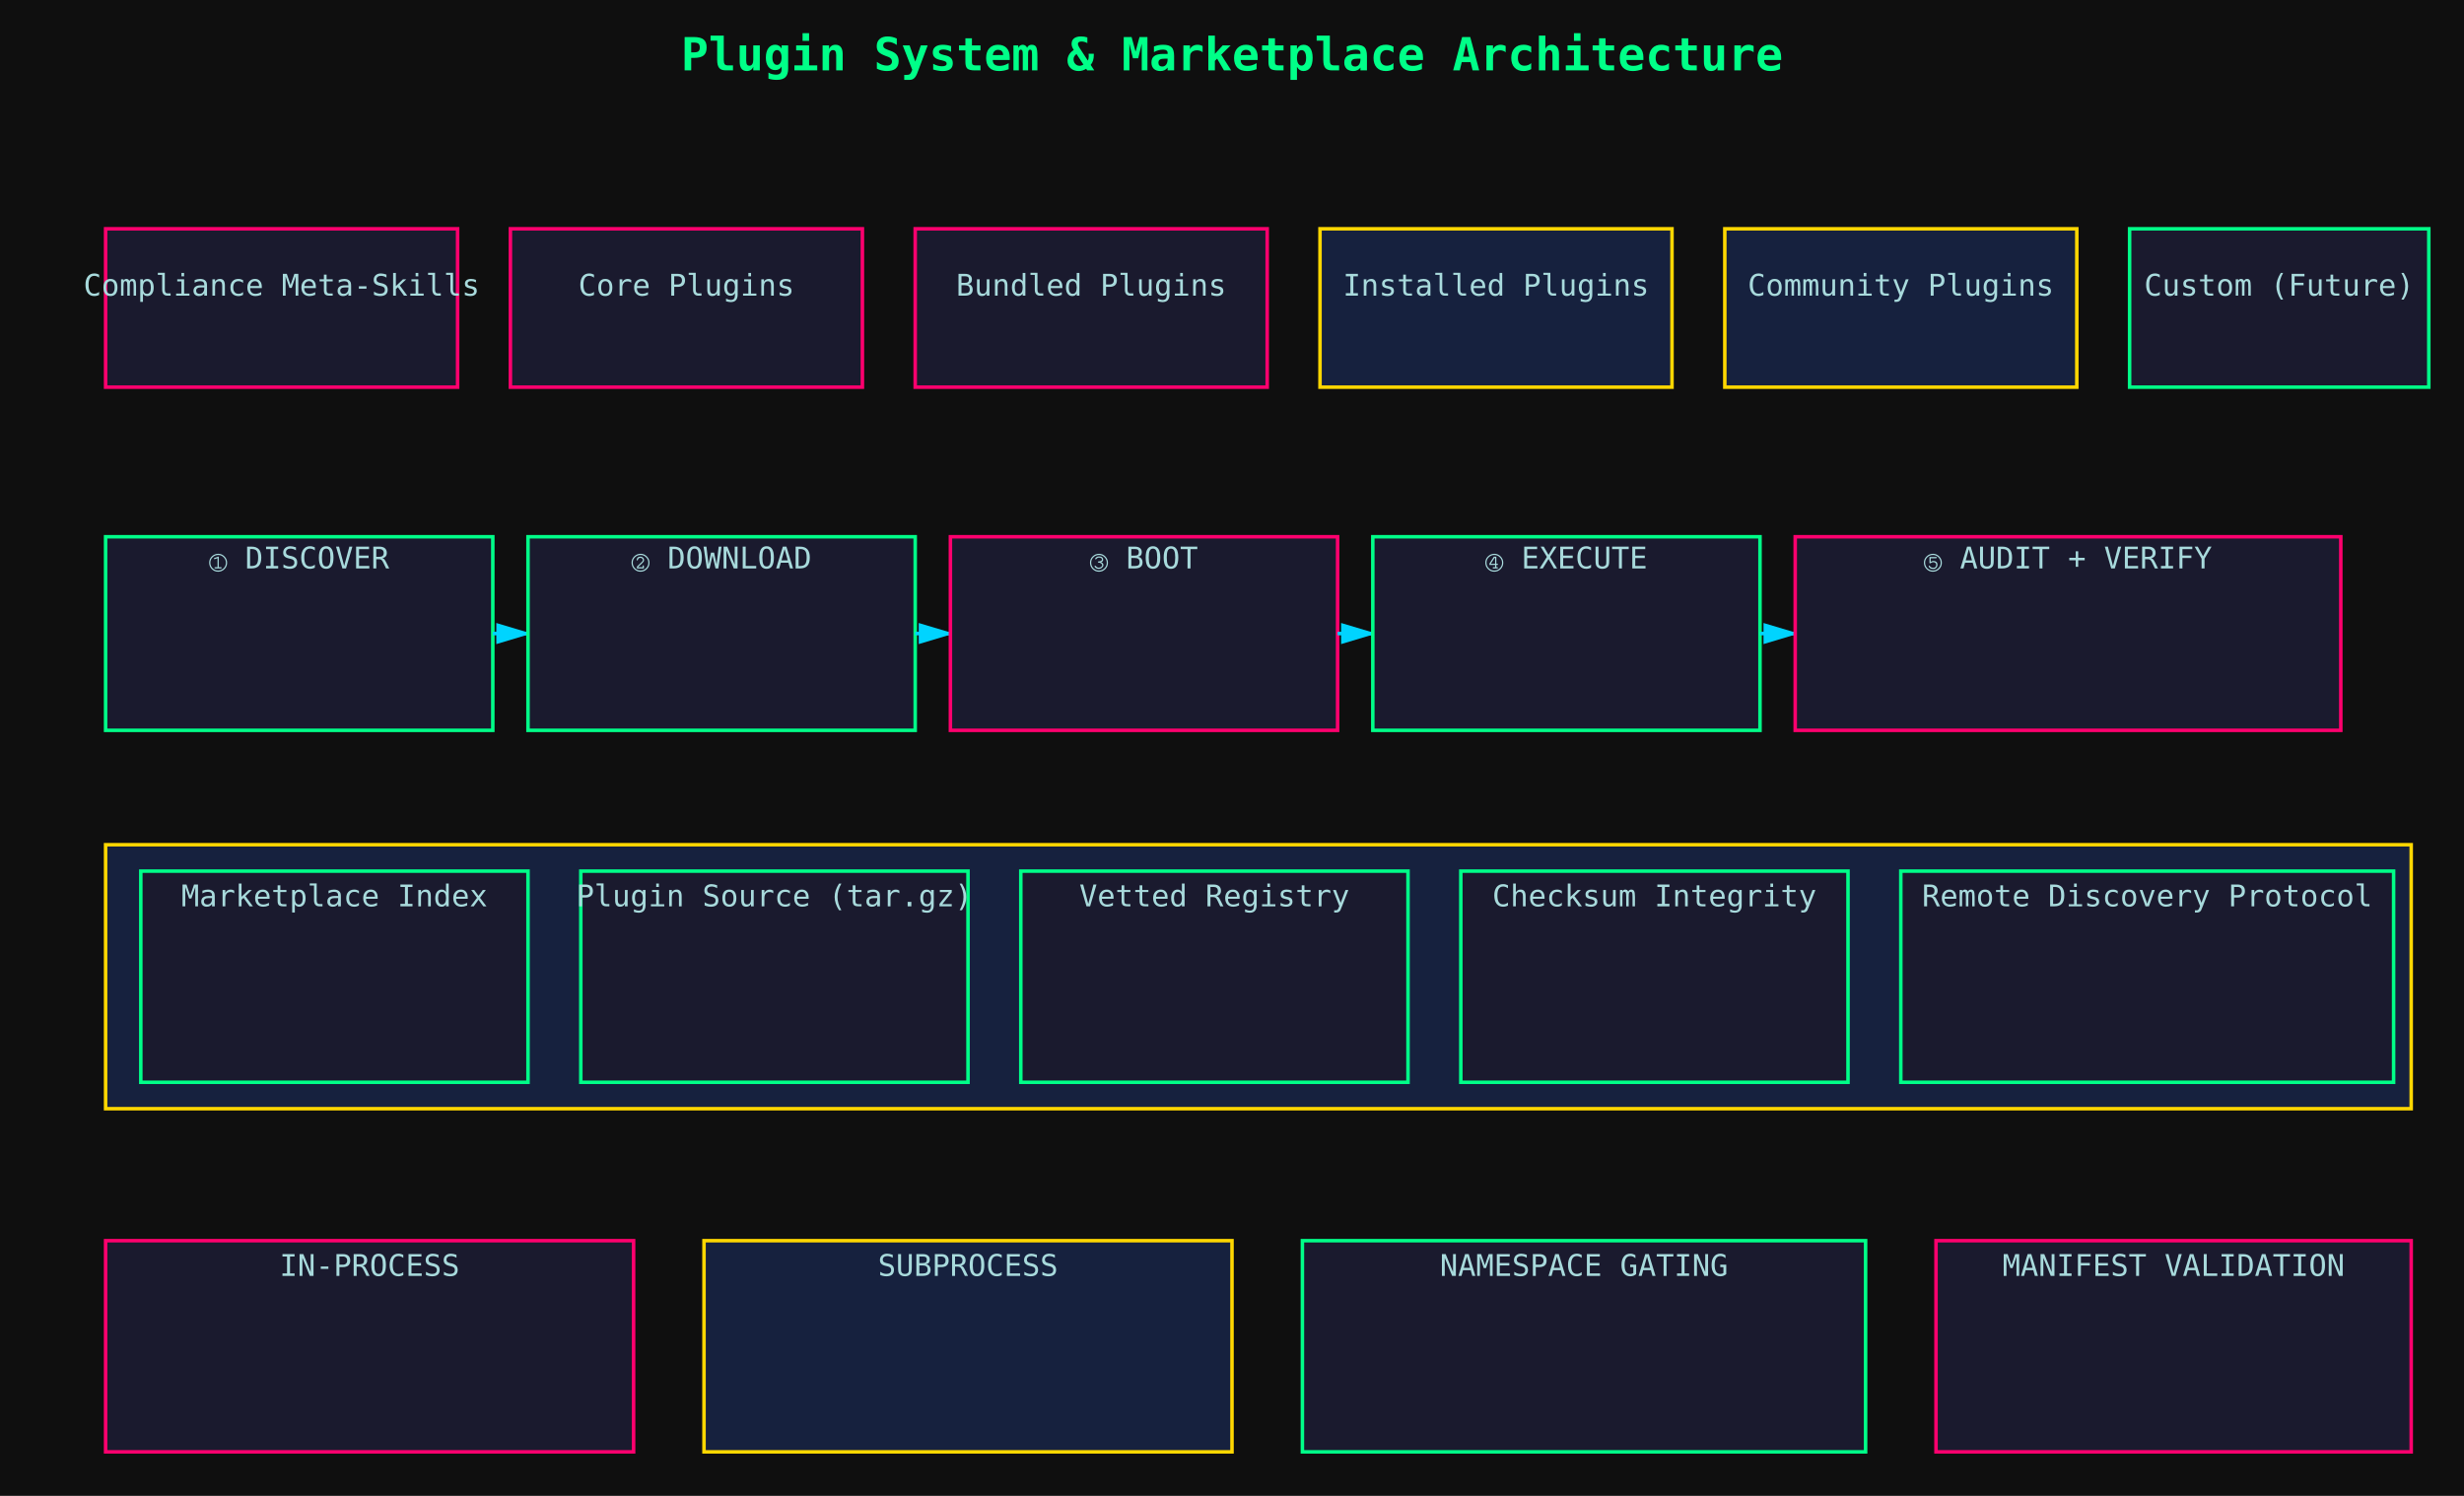
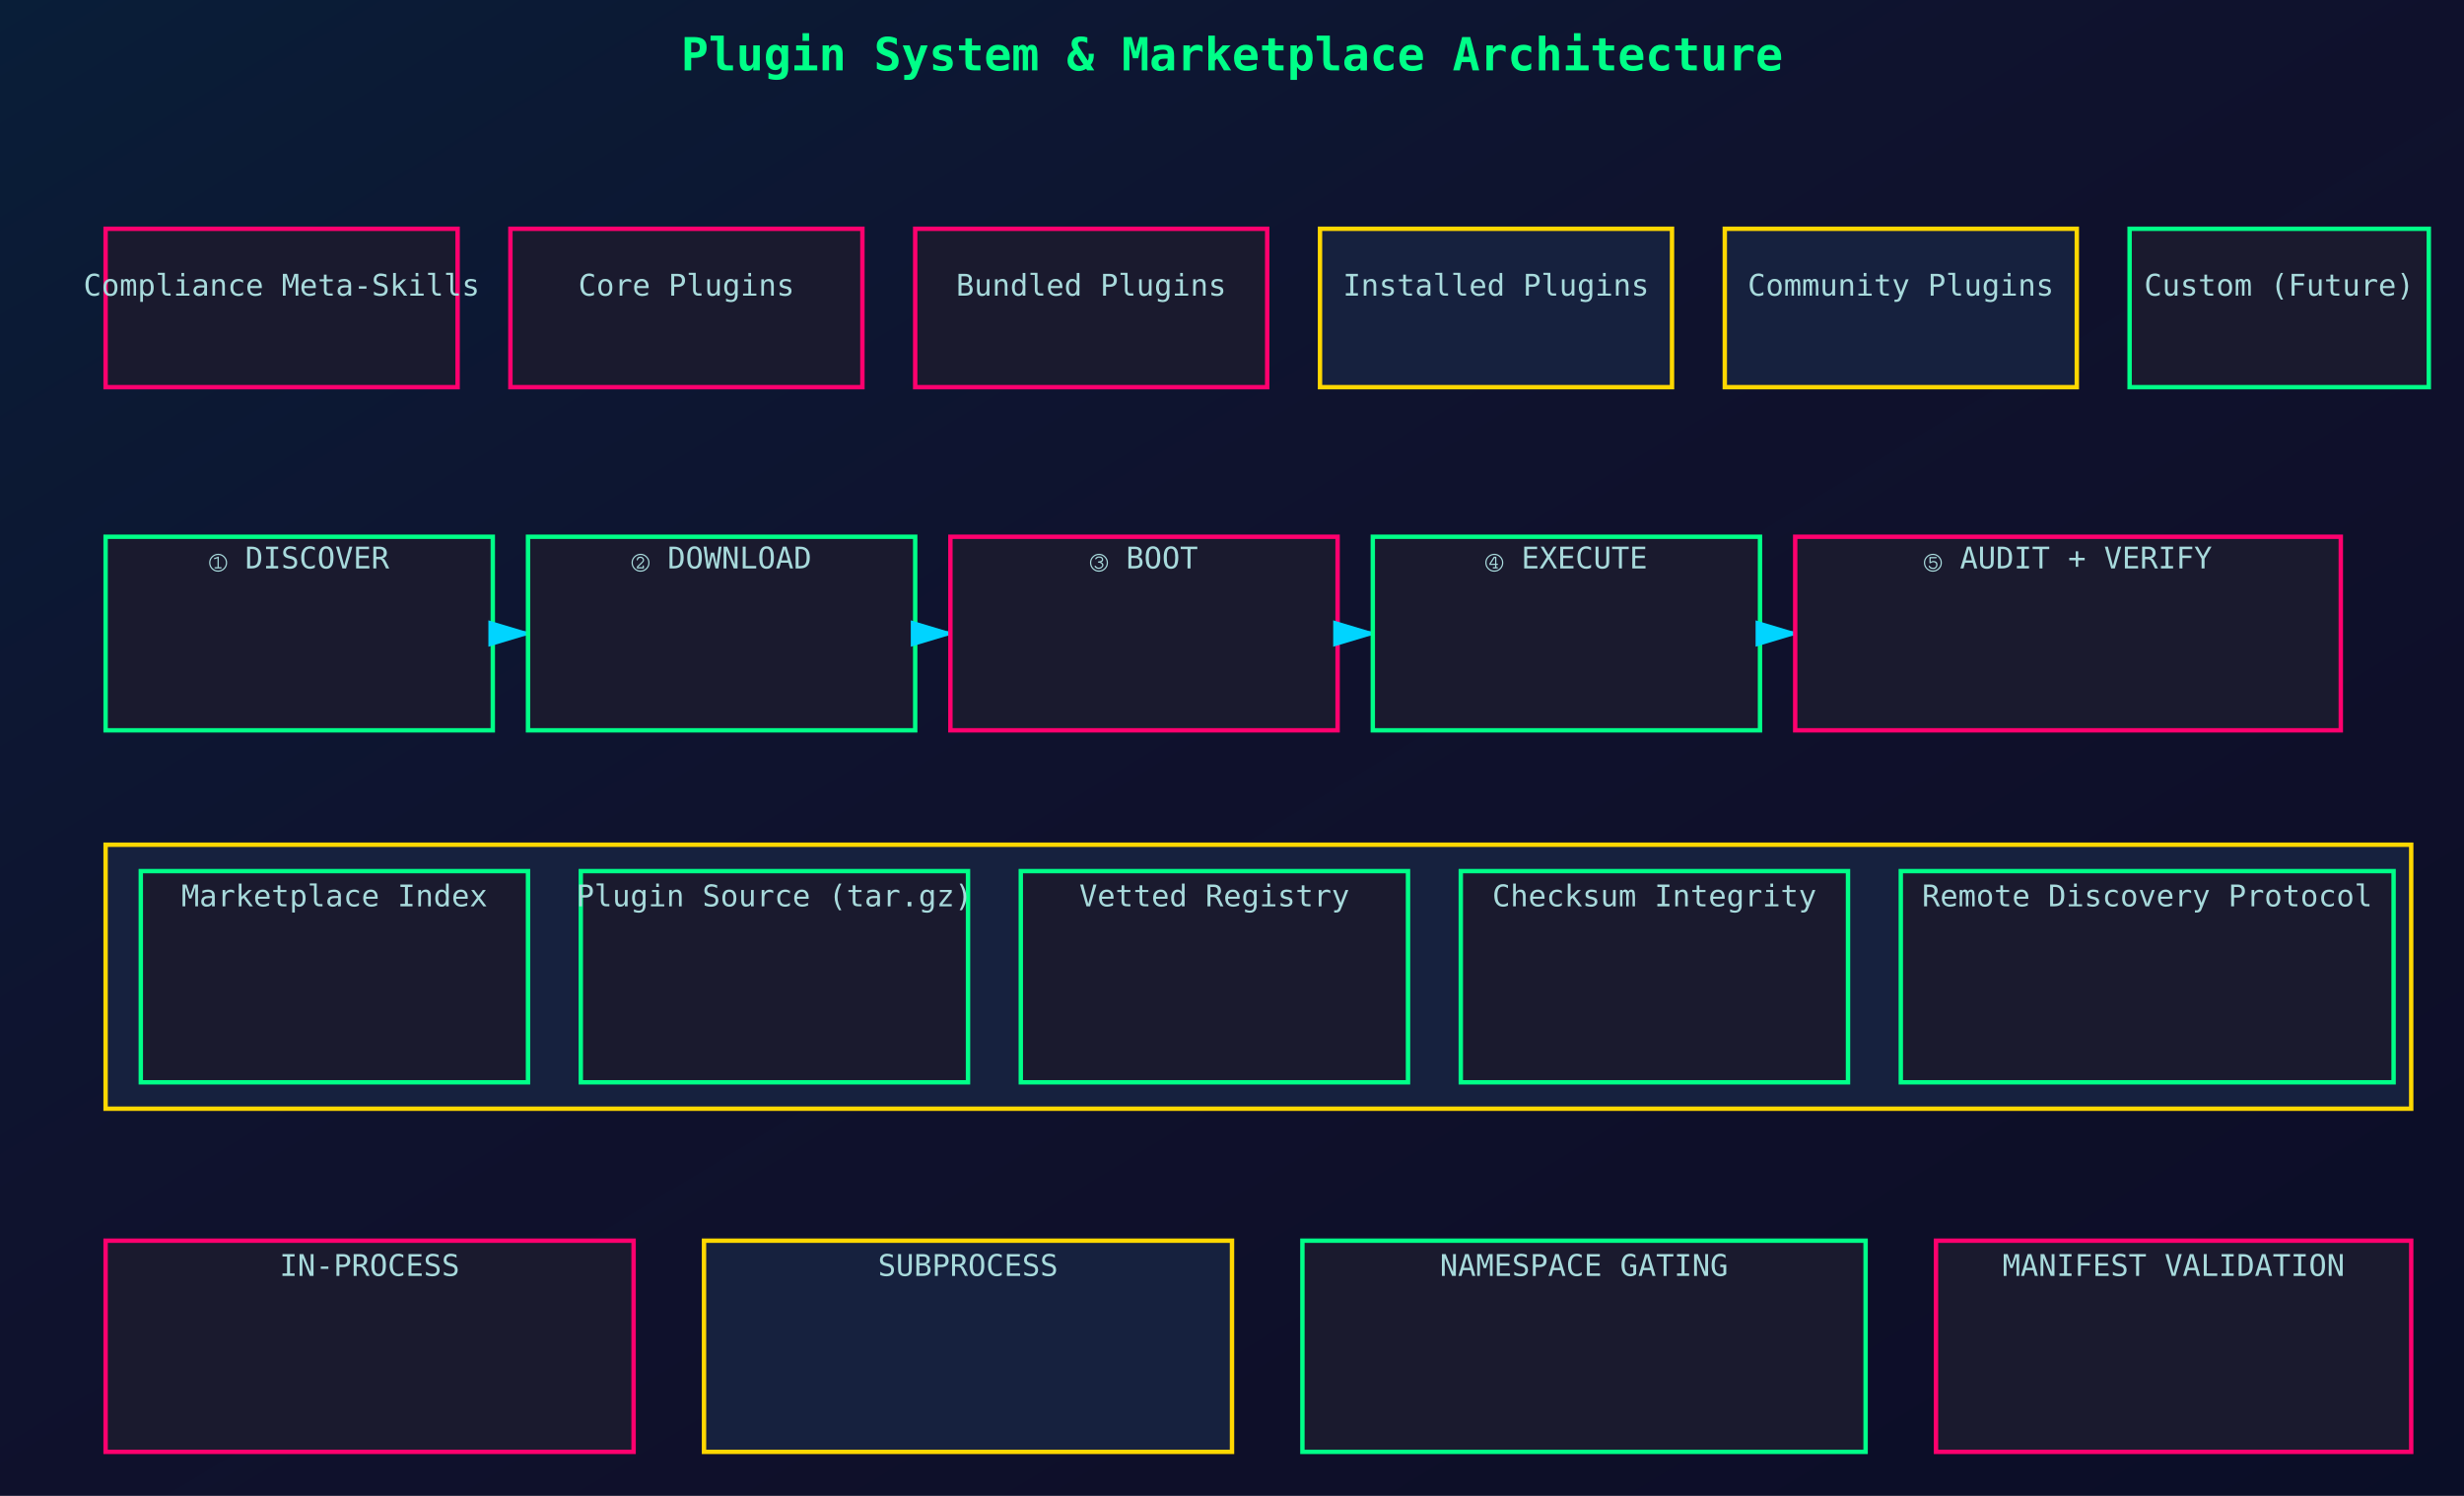
<svg xmlns="http://www.w3.org/2000/svg" viewBox="0 0 1400 850">
  <defs>
+     <linearGradient id="grad" x1="0%" y1="0%" x2="100%" y2="100%">
+       <stop offset="0%" style="stop-color:#00d4ff;stop-opacity:0.08" />
+       <stop offset="100%" style="stop-color:#ff006e;stop-opacity:0" />
+     </linearGradient>
    <style>
-       .bg { fill: #0f0f0f; }
+       .bg { fill: #0a0e27; }
      .title { font-size: 26px; font-weight: bold; fill: #00ff88; font-family: monospace; }
      .subtitle { font-size: 22px; font-weight: bold; fill: #00d4ff; font-family: monospace; }
      .label { font-size: 17px; fill: #a8dadc; font-family: monospace; }
      .desc { font-size: 15px; fill: #888; font-family: monospace; }
-       .plugin-box { fill: #1a1a2e; stroke: #00ff88; stroke-width: 2; }
-       .market-box { fill: #16213e; stroke: #ffd700; stroke-width: 2; }
-       .boot-box { fill: #1a1a2e; stroke: #ff006e; stroke-width: 2; }
-       .arrow { stroke: #00d4ff; stroke-width: 2; fill: none; marker-end: url(#arrowhead); }
-       .arrow-market { stroke: #ffd700; stroke-width: 2; fill: none; marker-end: url(#arrowhead-market); }
+       .plugin-box { fill: #1a1a2e; stroke: #00ff88; stroke-width: 2.5; }
+       .market-box { fill: #16213e; stroke: #ffd700; stroke-width: 2.5; }
+       .boot-box { fill: #1a1a2e; stroke: #ff006e; stroke-width: 2.5; }
+       .arrow { stroke: #00d4ff; stroke-width: 2.5; fill: none; marker-end: url(#arrowhead); }
+       .arrow-market { stroke: #ffd700; stroke-width: 2.5; fill: none; marker-end: url(#arrowhead-market); }
      .number { font-size: 20px; font-weight: bold; fill: #00ff88; font-family: monospace; }
    </style>
    <marker id="arrowhead" markerWidth="10" markerHeight="10" refX="9" refY="3" orient="auto">
      <polygon points="0 0, 10 3, 0 6" fill="#00d4ff" />
    </marker>
    <marker id="arrowhead-market" markerWidth="10" markerHeight="10" refX="9" refY="3" orient="auto">
      <polygon points="0 0, 10 3, 0 6" fill="#ffd700" />
    </marker>
  </defs>
  <rect class="bg" width="1400" height="850" />
+   <rect x="0" y="0" width="1400" height="850" fill="url(#grad)" />
  <text x="700" y="40" class="title" text-anchor="middle">Plugin System &amp; Marketplace Architecture</text>
  <g id="boot-layers">
    <rect class="boot-box" x="60" y="130" width="200" height="90" />
    <text x="160" y="168" class="label" text-anchor="middle">Compliance Meta-Skills</text>
    <rect class="boot-box" x="290" y="130" width="200" height="90" />
    <text x="390" y="168" class="label" text-anchor="middle">Core Plugins</text>
    <rect class="boot-box" x="520" y="130" width="200" height="90" />
    <text x="620" y="168" class="label" text-anchor="middle">Bundled Plugins</text>
    <rect class="market-box" x="750" y="130" width="200" height="90" />
    <text x="850" y="168" class="label" text-anchor="middle">Installed Plugins</text>
    <rect class="market-box" x="980" y="130" width="200" height="90" />
    <text x="1080" y="168" class="label" text-anchor="middle">Community Plugins</text>
    <rect class="plugin-box" x="1210" y="130" width="170" height="90" />
    <text x="1295" y="168" class="label" text-anchor="middle">Custom (Future)</text>
  </g>
  <g id="lifecycle">
    <rect class="plugin-box" x="60" y="305" width="220" height="110" />
    <text x="170" y="323" class="label" text-anchor="middle">① DISCOVER</text>
    <path class="arrow" d="M 280 360 L 300 360" />
    <rect class="plugin-box" x="300" y="305" width="220" height="110" />
    <text x="410" y="323" class="label" text-anchor="middle">② DOWNLOAD</text>
    <path class="arrow" d="M 520 360 L 540 360" />
    <rect class="boot-box" x="540" y="305" width="220" height="110" />
    <text x="650" y="323" class="label" text-anchor="middle">③ BOOT</text>
    <path class="arrow" d="M 760 360 L 780 360" />
    <rect class="plugin-box" x="780" y="305" width="220" height="110" />
    <text x="890" y="323" class="label" text-anchor="middle">④ EXECUTE</text>
    <path class="arrow" d="M 1000 360 L 1020 360" />
    <rect class="boot-box" x="1020" y="305" width="310" height="110" />
    <text x="1175" y="323" class="label" text-anchor="middle">⑤ AUDIT + VERIFY</text>
  </g>
  <g id="marketplace">
    <rect class="market-box" x="60" y="480" width="1310" height="150" />
    <rect class="plugin-box" x="80" y="495" width="220" height="120" />
    <text x="190" y="515" class="label" text-anchor="middle">Marketplace Index</text>
    <rect class="plugin-box" x="330" y="495" width="220" height="120" />
    <text x="440" y="515" class="label" text-anchor="middle">Plugin Source (tar.gz)</text>
    <rect class="plugin-box" x="580" y="495" width="220" height="120" />
    <text x="690" y="515" class="label" text-anchor="middle">Vetted Registry</text>
    <rect class="plugin-box" x="830" y="495" width="220" height="120" />
    <text x="940" y="515" class="label" text-anchor="middle">Checksum Integrity</text>
    <rect class="plugin-box" x="1080" y="495" width="280" height="120" />
    <text x="1220" y="515" class="label" text-anchor="middle">Remote Discovery Protocol</text>
  </g>
  <g id="trust">
    <rect class="boot-box" x="60" y="705" width="300" height="120" />
    <text x="210" y="725" class="label" text-anchor="middle">IN-PROCESS</text>
    <rect class="market-box" x="400" y="705" width="300" height="120" />
    <text x="550" y="725" class="label" text-anchor="middle">SUBPROCESS</text>
    <rect class="plugin-box" x="740" y="705" width="320" height="120" />
    <text x="900" y="725" class="label" text-anchor="middle">NAMESPACE GATING</text>
    <rect class="boot-box" x="1100" y="705" width="270" height="120" />
    <text x="1235" y="725" class="label" text-anchor="middle">MANIFEST VALIDATION</text>
  </g>
</svg>
